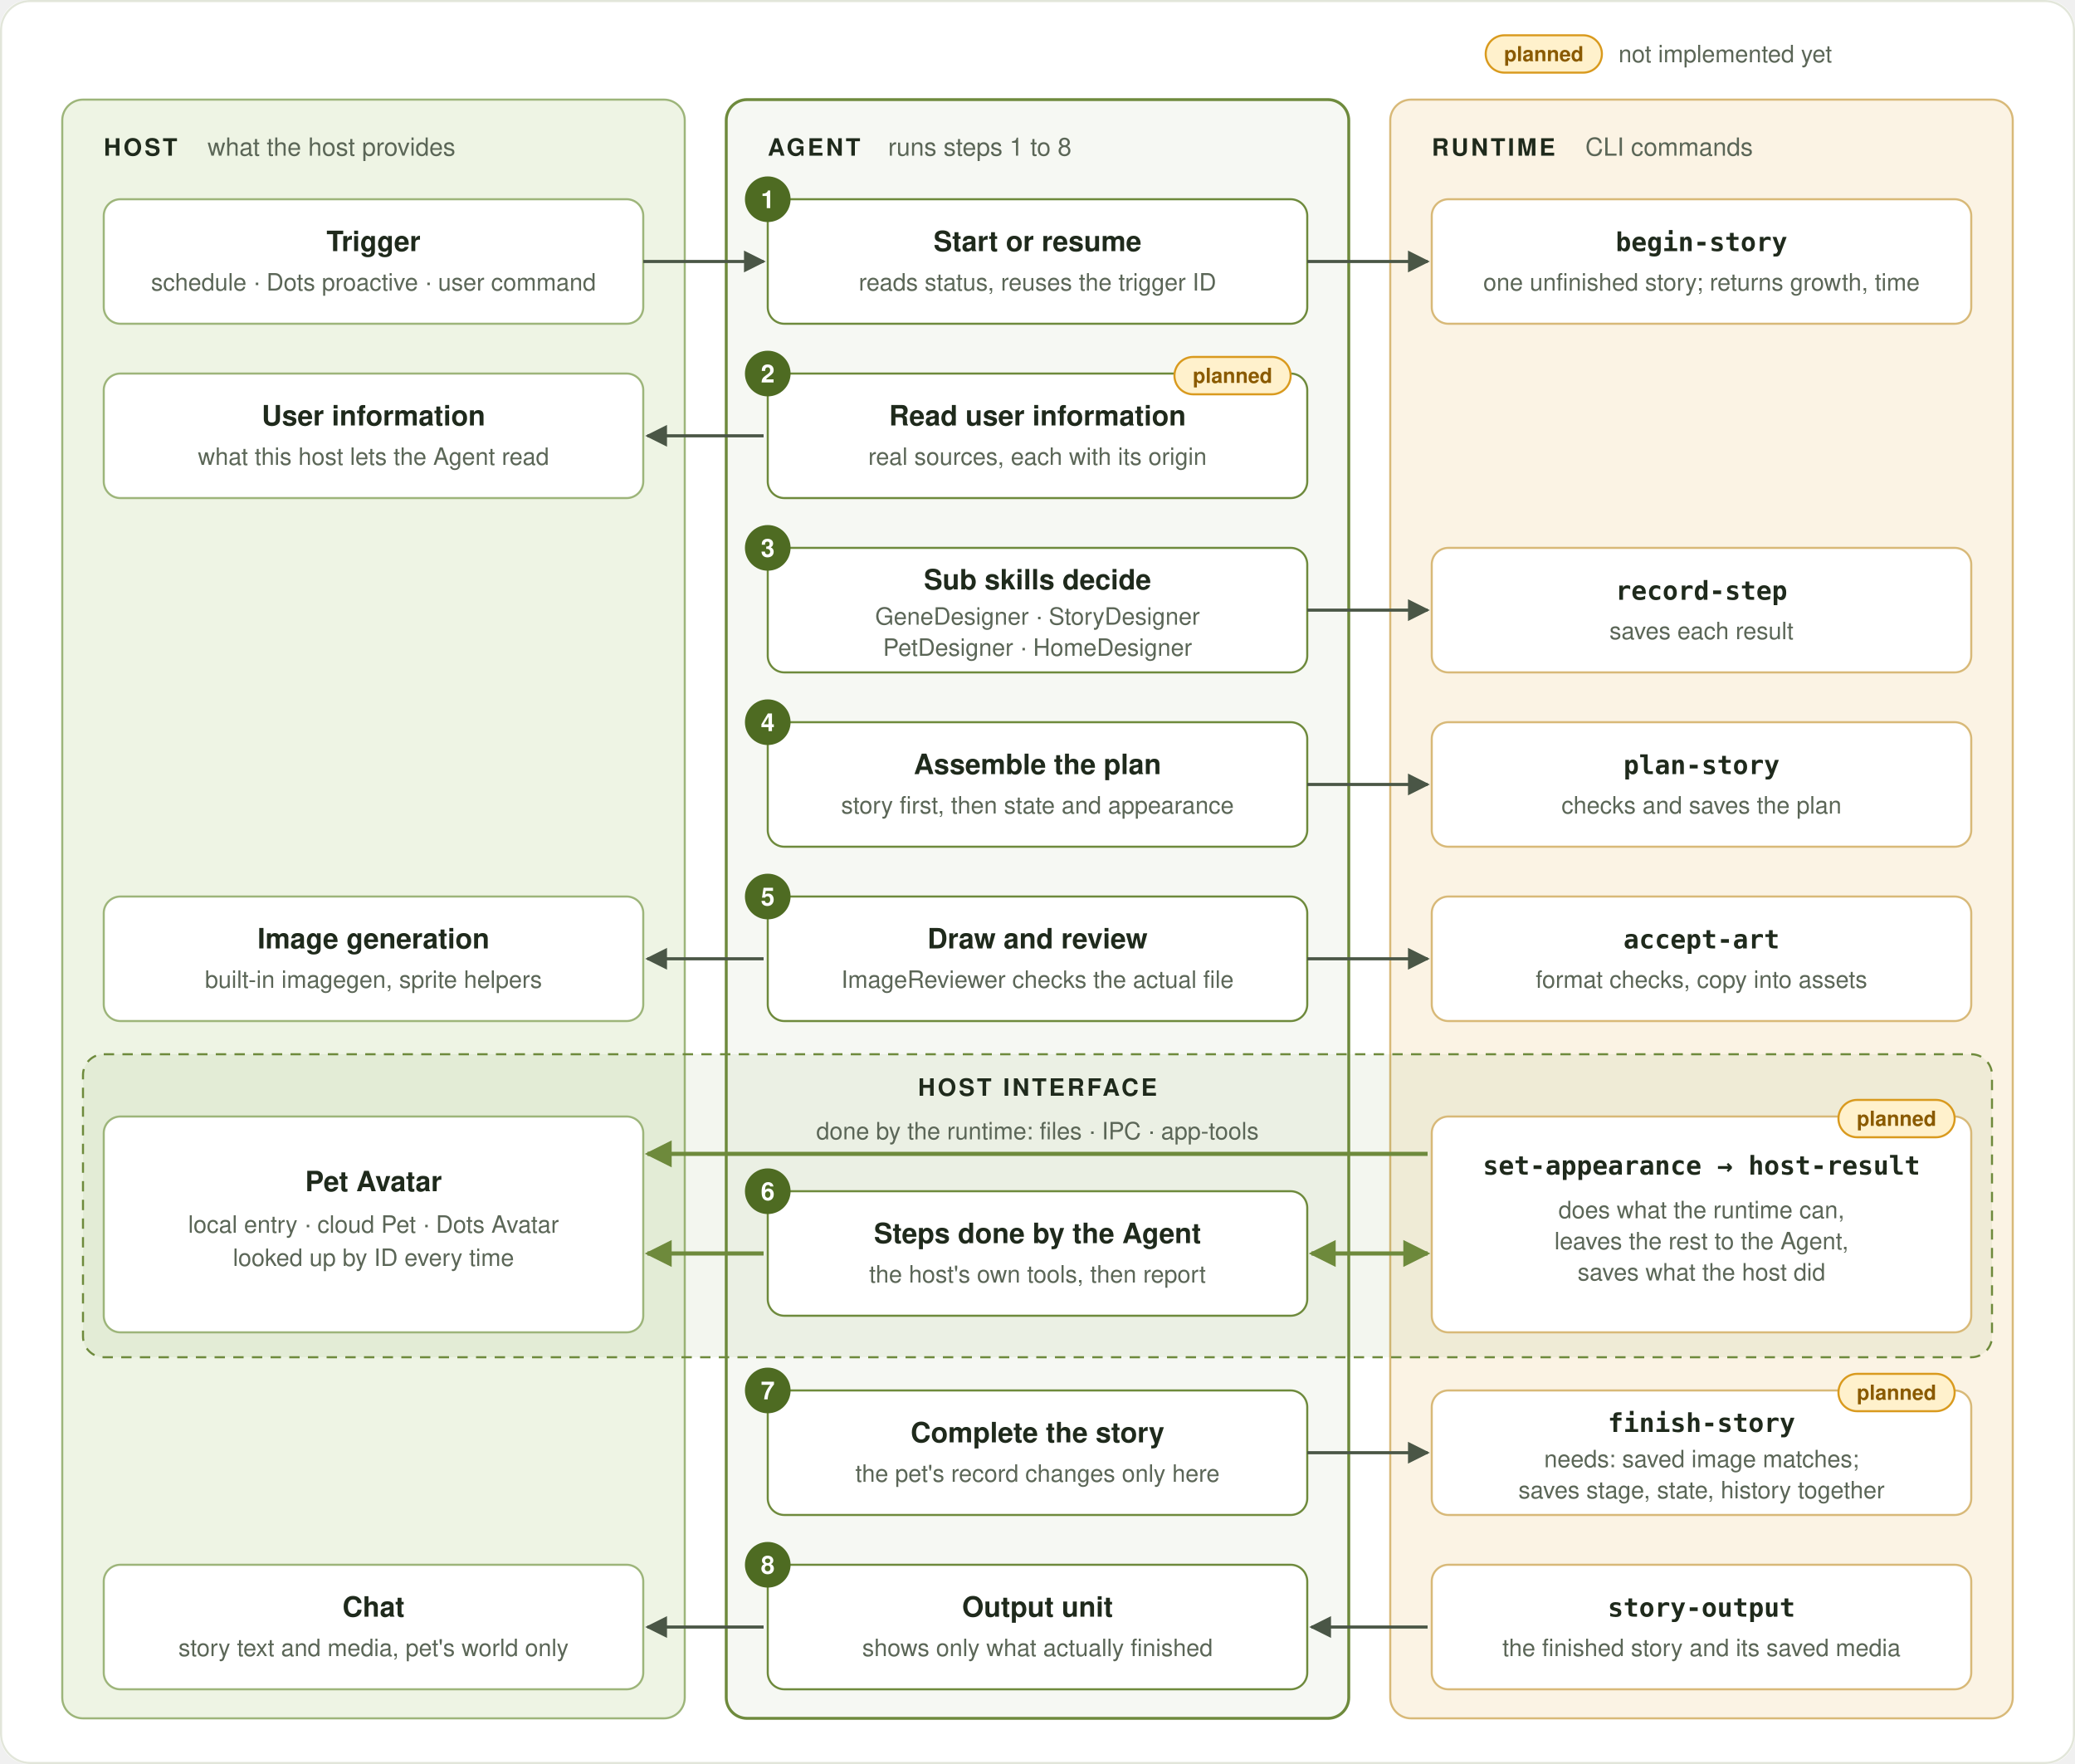
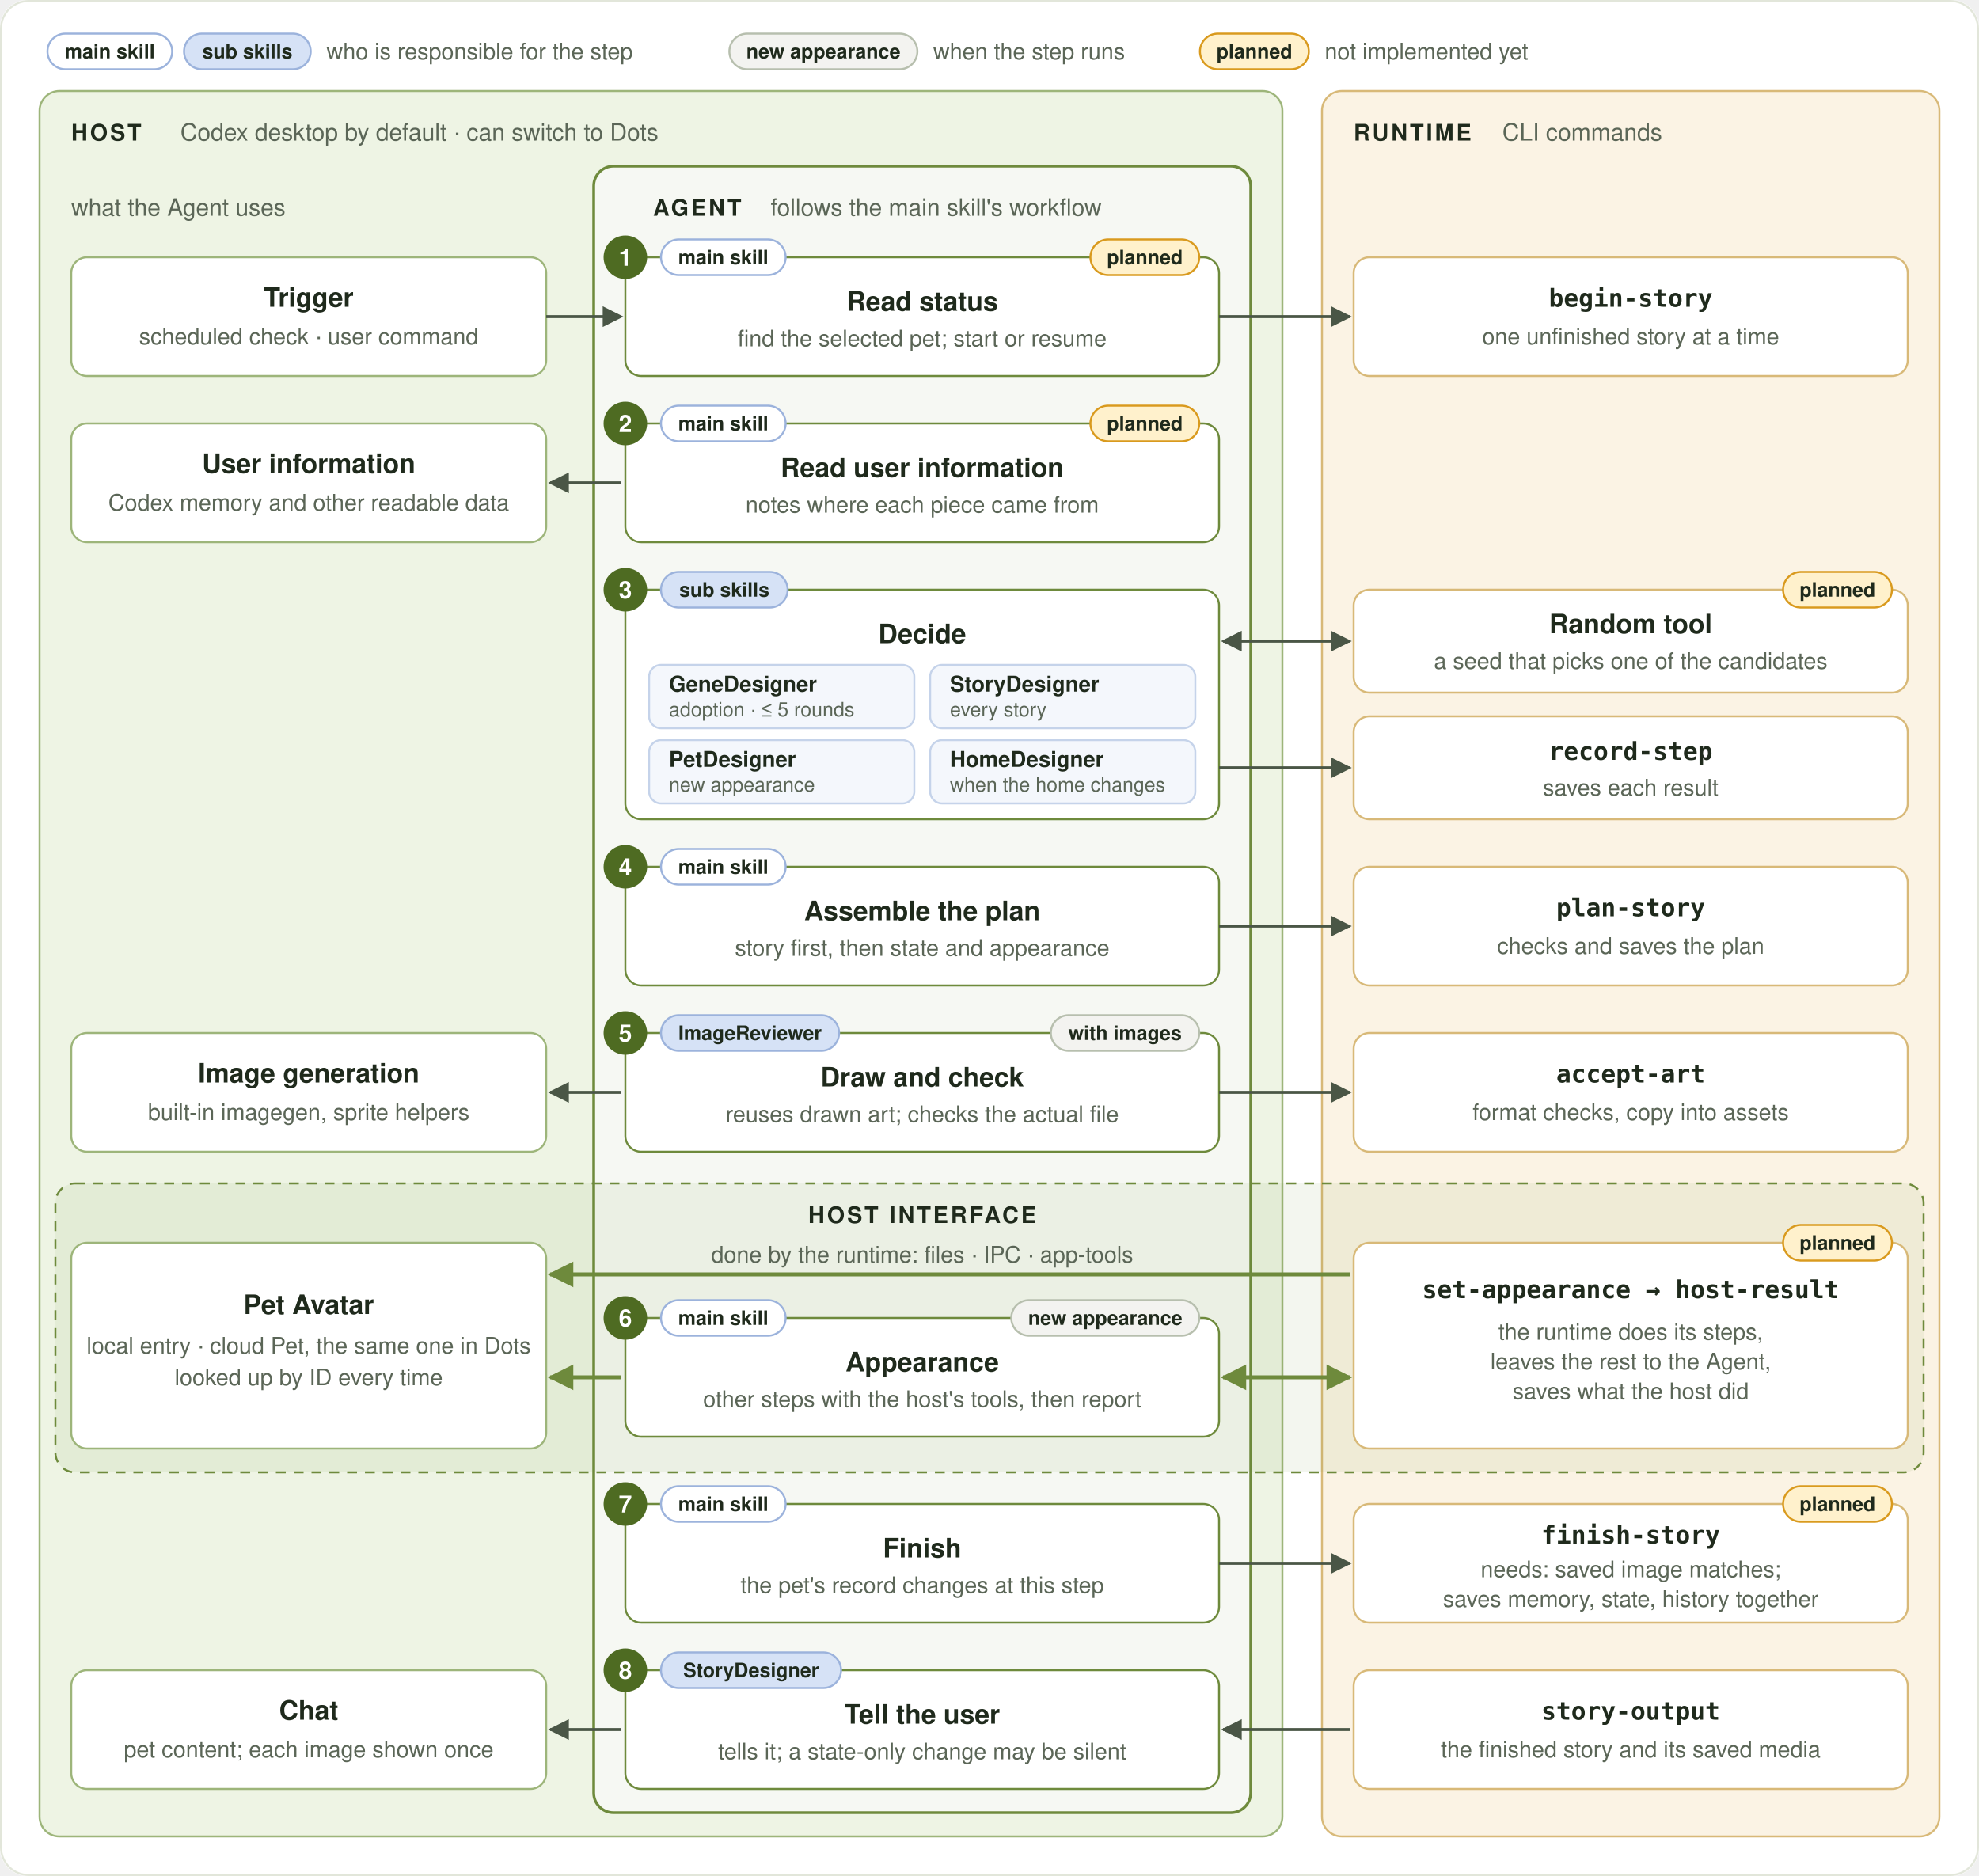
- <svg xmlns="http://www.w3.org/2000/svg" viewBox="0 0 1000 850" role="img" aria-labelledby="t d">
+ <svg xmlns="http://www.w3.org/2000/svg" viewBox="0 0 1000 948" role="img" aria-labelledby="t d">
  <style>
    text { font-family: -apple-system, BlinkMacSystemFont, 'Segoe UI', Helvetica, Arial, sans-serif; fill: #1F2A1C; }
    .layer { font-size: 11.5px; font-weight: 700; letter-spacing: 1.2px; }
    .where { font-size: 12px; fill: #5B6657; }
    .name { font-size: 13.5px; font-weight: 600; }
+     .role { font-size: 11px; font-weight: 600; }
+     .when { font-size: 10px; fill: #5B6657; }
    .cmd { font-family: ui-monospace, SFMono-Regular, Menlo, Consolas, monospace; font-size: 12.5px; font-weight: 600; }
    .sub { font-size: 11.5px; fill: #5B6657; }
    .num { font-size: 12px; font-weight: 700; fill: #FFFFFF; }
-     .pill { font-size: 10px; font-weight: 600; fill: #8A5A00; }
+     .pill { font-size: 10px; font-weight: 600; }
    .flow { stroke: #4A5646; stroke-width: 1.5; fill: none; }
    .port { stroke: #6E8A3C; stroke-width: 2; fill: none; }
-     .row { stroke: #E4E7DE; stroke-width: 1; stroke-dasharray: 3 4; }
  </style>
  <defs>
    <marker id="a" viewBox="0 0 10 10" refX="9" refY="5" markerWidth="7" markerHeight="7" orient="auto-start-reverse">
      <path d="M0 0 10 5 0 10z" fill="#4A5646" />
    </marker>
    <marker id="p" viewBox="0 0 10 10" refX="9" refY="5" markerWidth="6.5" markerHeight="6.5" orient="auto-start-reverse">
      <path d="M0 0 10 5 0 10z" fill="#6E8A3C" />
    </marker>
  </defs>
-   <rect width="1000" height="850" rx="14" fill="#FFFFFF" />
-   <rect x="0.5" y="0.5" width="999" height="849" rx="14" fill="none" stroke="#E2E6DA" />
-   <rect x="30" y="48" width="300" height="780" rx="10" fill="#EEF4E4" stroke="#9DB57A" />
-   <rect x="350" y="48" width="300" height="780" rx="10" fill="#F6F8F3" stroke="#6E8A3C" stroke-width="1.4" />
-   <rect x="670" y="48" width="300" height="780" rx="10" fill="#FBF3E4" stroke="#D8B978" />
-   <text class="layer" x="50" y="75">HOST</text>
-   <text class="where" x="100" y="75">what the host provides</text>
-   <text class="layer" x="370" y="75">AGENT</text>
-   <text class="where" x="428" y="75">runs steps 1 to 8</text>
-   <text class="layer" x="690" y="75">RUNTIME</text>
-   <text class="where" x="764" y="75">CLI commands</text>
-   <rect x="716" y="17" width="56" height="18" rx="9" fill="#FFF1CC" stroke="#D99A1E" />
-   <text class="pill" x="744" y="29.5" text-anchor="middle">planned</text>
-   <text class="sub" x="780" y="30">not implemented yet</text>
-   <rect x="50" y="96" width="260" height="60" rx="8" fill="#FFFFFF" stroke="#9DB57A" />
-   <text class="name" x="180" y="121" text-anchor="middle">Trigger</text>
-   <text class="sub" x="180" y="140" text-anchor="middle">schedule · Dots proactive · user command</text>
-   <rect x="370" y="96" width="260" height="60" rx="8" fill="#FFFFFF" stroke="#6E8A3C" />
-   <text class="name" x="500" y="121" text-anchor="middle">Start or resume</text>
-   <text class="sub" x="500" y="140" text-anchor="middle">reads status, reuses the trigger ID</text>
-   <rect x="690" y="96" width="260" height="60" rx="8" fill="#FFFFFF" stroke="#D8B978" />
-   <text class="cmd" x="820" y="121" text-anchor="middle">begin-story</text>
-   <text class="sub" x="820" y="140" text-anchor="middle">one unfinished story; returns growth, time</text>
-   <path class="flow" d="M310 126H368" marker-end="url(#a)" />
-   <path class="flow" d="M630 126H688" marker-end="url(#a)" />
-   <circle cx="370" cy="96" r="11" fill="#4E6B22" />
-   <text class="num" x="370" y="100.3" text-anchor="middle">1</text>
-   <rect x="50" y="180" width="260" height="60" rx="8" fill="#FFFFFF" stroke="#9DB57A" />
-   <text class="name" x="180" y="205" text-anchor="middle">User information</text>
-   <text class="sub" x="180" y="224" text-anchor="middle">what this host lets the Agent read</text>
-   <rect x="370" y="180" width="260" height="60" rx="8" fill="#FFFFFF" stroke="#6E8A3C" />
-   <text class="name" x="500" y="205" text-anchor="middle">Read user information</text>
-   <text class="sub" x="500" y="224" text-anchor="middle">real sources, each with its origin</text>
-   <rect x="566" y="172" width="56" height="18" rx="9" fill="#FFF1CC" stroke="#D99A1E" />
-   <text class="pill" x="594" y="184.5" text-anchor="middle">planned</text>
-   <path class="flow" d="M368 210H312" marker-end="url(#a)" />
-   <circle cx="370" cy="180" r="11" fill="#4E6B22" />
-   <text class="num" x="370" y="184.3" text-anchor="middle">2</text>
-   <rect x="370" y="264" width="260" height="60" rx="8" fill="#FFFFFF" stroke="#6E8A3C" />
-   <text class="name" x="500" y="284" text-anchor="middle">Sub skills decide</text>
-   <text class="sub" x="500" y="301" text-anchor="middle">GeneDesigner · StoryDesigner</text>
-   <text class="sub" x="500" y="316" text-anchor="middle">PetDesigner · HomeDesigner</text>
-   <rect x="690" y="264" width="260" height="60" rx="8" fill="#FFFFFF" stroke="#D8B978" />
-   <text class="cmd" x="820" y="289" text-anchor="middle">record-step</text>
-   <text class="sub" x="820" y="308" text-anchor="middle">saves each result</text>
-   <path class="flow" d="M630 294H688" marker-end="url(#a)" />
-   <circle cx="370" cy="264" r="11" fill="#4E6B22" />
-   <text class="num" x="370" y="268.3" text-anchor="middle">3</text>
-   <rect x="370" y="348" width="260" height="60" rx="8" fill="#FFFFFF" stroke="#6E8A3C" />
-   <text class="name" x="500" y="373" text-anchor="middle">Assemble the plan</text>
-   <text class="sub" x="500" y="392" text-anchor="middle">story first, then state and appearance</text>
-   <rect x="690" y="348" width="260" height="60" rx="8" fill="#FFFFFF" stroke="#D8B978" />
-   <text class="cmd" x="820" y="373" text-anchor="middle">plan-story</text>
-   <text class="sub" x="820" y="392" text-anchor="middle">checks and saves the plan</text>
-   <path class="flow" d="M630 378H688" marker-end="url(#a)" />
-   <circle cx="370" cy="348" r="11" fill="#4E6B22" />
-   <text class="num" x="370" y="352.3" text-anchor="middle">4</text>
-   <rect x="50" y="432" width="260" height="60" rx="8" fill="#FFFFFF" stroke="#9DB57A" />
-   <text class="name" x="180" y="457" text-anchor="middle">Image generation</text>
-   <text class="sub" x="180" y="476" text-anchor="middle">built-in imagegen, sprite helpers</text>
-   <rect x="370" y="432" width="260" height="60" rx="8" fill="#FFFFFF" stroke="#6E8A3C" />
-   <text class="name" x="500" y="457" text-anchor="middle">Draw and review</text>
-   <text class="sub" x="500" y="476" text-anchor="middle">ImageReviewer checks the actual file</text>
-   <rect x="690" y="432" width="260" height="60" rx="8" fill="#FFFFFF" stroke="#D8B978" />
-   <text class="cmd" x="820" y="457" text-anchor="middle">accept-art</text>
-   <text class="sub" x="820" y="476" text-anchor="middle">format checks, copy into assets</text>
-   <path class="flow" d="M368 462H312" marker-end="url(#a)" />
-   <path class="flow" d="M630 462H688" marker-end="url(#a)" />
-   <circle cx="370" cy="432" r="11" fill="#4E6B22" />
-   <text class="num" x="370" y="436.3" text-anchor="middle">5</text>
-   <rect x="40" y="508" width="920" height="146" rx="10" fill="#6E8A3C" fill-opacity="0.08" stroke="#6E8A3C" stroke-dasharray="5 4" />
-   <text class="layer" x="500" y="528" text-anchor="middle" fill="#4E6B22">HOST INTERFACE</text>
-   <rect x="50" y="538" width="260" height="104" rx="8" fill="#FFFFFF" stroke="#9DB57A" />
-   <text class="name" x="180" y="574" text-anchor="middle">Pet Avatar</text>
-   <text class="sub" x="180" y="594" text-anchor="middle">local entry · cloud Pet · Dots Avatar</text>
-   <text class="sub" x="180" y="610" text-anchor="middle">looked up by ID every time</text>
-   <rect x="690" y="538" width="260" height="104" rx="8" fill="#FFFFFF" stroke="#D8B978" />
-   <text class="cmd" x="820" y="566" text-anchor="middle">set-appearance → host-result</text>
-   <text class="sub" x="820" y="587" text-anchor="middle">does what the runtime can,</text>
-   <text class="sub" x="820" y="602" text-anchor="middle">leaves the rest to the Agent,</text>
-   <text class="sub" x="820" y="617" text-anchor="middle">saves what the host did</text>
-   <rect x="886" y="530" width="56" height="18" rx="9" fill="#FFF1CC" stroke="#D99A1E" />
-   <text class="pill" x="914" y="542.5" text-anchor="middle">planned</text>
-   <path class="port" d="M688 556H312" marker-end="url(#p)" />
-   <text class="sub" x="500" y="549" text-anchor="middle" fill="#4E6B22">done by the runtime: files · IPC · app-tools</text>
-   <rect x="370" y="574" width="260" height="60" rx="8" fill="#FFFFFF" stroke="#6E8A3C" />
-   <text class="name" x="500" y="599" text-anchor="middle">Steps done by the Agent</text>
-   <text class="sub" x="500" y="618" text-anchor="middle">the host's own tools, then report</text>
-   <path class="port" d="M688 604H632" marker-start="url(#p)" marker-end="url(#p)" />
-   <path class="port" d="M368 604H312" marker-end="url(#p)" />
-   <circle cx="370" cy="574" r="11" fill="#4E6B22" />
-   <text class="num" x="370" y="578.3" text-anchor="middle">6</text>
-   <rect x="370" y="670" width="260" height="60" rx="8" fill="#FFFFFF" stroke="#6E8A3C" />
-   <text class="name" x="500" y="695" text-anchor="middle">Complete the story</text>
-   <text class="sub" x="500" y="714" text-anchor="middle">the pet's record changes only here</text>
-   <rect x="690" y="670" width="260" height="60" rx="8" fill="#FFFFFF" stroke="#D8B978" />
-   <text class="cmd" x="820" y="690" text-anchor="middle">finish-story</text>
-   <text class="sub" x="820" y="707" text-anchor="middle">needs: saved image matches;</text>
-   <text class="sub" x="820" y="722" text-anchor="middle">saves stage, state, history together</text>
-   <rect x="886" y="662" width="56" height="18" rx="9" fill="#FFF1CC" stroke="#D99A1E" />
-   <text class="pill" x="914" y="674.5" text-anchor="middle">planned</text>
-   <path class="flow" d="M630 700H688" marker-end="url(#a)" />
-   <circle cx="370" cy="670" r="11" fill="#4E6B22" />
-   <text class="num" x="370" y="674.3" text-anchor="middle">7</text>
-   <rect x="50" y="754" width="260" height="60" rx="8" fill="#FFFFFF" stroke="#9DB57A" />
-   <text class="name" x="180" y="779" text-anchor="middle">Chat</text>
-   <text class="sub" x="180" y="798" text-anchor="middle">story text and media, pet's world only</text>
-   <rect x="370" y="754" width="260" height="60" rx="8" fill="#FFFFFF" stroke="#6E8A3C" />
-   <text class="name" x="500" y="779" text-anchor="middle">Output unit</text>
-   <text class="sub" x="500" y="798" text-anchor="middle">shows only what actually finished</text>
-   <rect x="690" y="754" width="260" height="60" rx="8" fill="#FFFFFF" stroke="#D8B978" />
-   <text class="cmd" x="820" y="779" text-anchor="middle">story-output</text>
-   <text class="sub" x="820" y="798" text-anchor="middle">the finished story and its saved media</text>
-   <path class="flow" d="M368 784H312" marker-end="url(#a)" />
-   <path class="flow" d="M688 784H632" marker-end="url(#a)" />
-   <circle cx="370" cy="754" r="11" fill="#4E6B22" />
-   <text class="num" x="370" y="758.3" text-anchor="middle">8</text>
+   <rect width="1000" height="948" rx="14" fill="#FFFFFF" />
+   <rect x="0.5" y="0.5" width="999" height="947" rx="14" fill="none" stroke="#E2E6DA" />
+   <rect x="24" y="17" width="63" height="18" rx="9" fill="#FFFFFF" stroke="#9CB3DC" />
+   <text class="pill" x="55.5" y="29.5" text-anchor="middle" fill="#2F4A7A">main skill</text>
+   <rect x="93" y="17" width="64" height="18" rx="9" fill="#D6E2F6" stroke="#9CB3DC" />
+   <text class="pill" x="125" y="29.5" text-anchor="middle" fill="#2F4A7A">sub skills</text>
+   <text class="sub" x="165" y="30">who is responsible for the step</text>
+   <rect x="368.56" y="17" width="95" height="18" rx="9" fill="#F3F3F0" stroke="#B7BFAE" />
+   <text class="pill" x="416.06" y="29.5" text-anchor="middle" fill="#4A5646">new appearance</text>
+   <text class="sub" x="471.56" y="30">when the step runs</text>
+   <rect x="606.35" y="17" width="55" height="18" rx="9" fill="#FFF1CC" stroke="#D99A1E" />
+   <text class="pill" x="633.85" y="29.5" text-anchor="middle" fill="#8A5A00">planned</text>
+   <text class="sub" x="669.35" y="30">not implemented yet</text>
+   <rect x="20" y="46" width="628" height="882" rx="10" fill="#EEF4E4" stroke="#9DB57A" />
+   <text class="layer" x="36" y="71">HOST</text>
+   <text class="where" x="91.12" y="71">Codex desktop by default · can switch to Dots</text>
+   <text class="where" x="36" y="109">what the Agent uses</text>
+   <rect x="300" y="84" width="332" height="832" rx="10" fill="#F6F8F3" stroke="#6E8A3C" stroke-width="1.4" />
+   <text class="layer" x="330" y="109">AGENT</text>
+   <text class="where" x="389.4" y="109">follows the main skill's workflow</text>
+   <rect x="668" y="46" width="312" height="882" rx="10" fill="#FBF3E4" stroke="#D8B978" />
+   <text class="layer" x="684" y="71">RUNTIME</text>
+   <text class="where" x="759.13" y="71">CLI commands</text>
+   <rect x="36" y="130" width="240" height="60" rx="8" fill="#FFFFFF" stroke="#9DB57A" />
+   <text class="name" x="156" y="155" text-anchor="middle">Trigger</text>
+   <text class="sub" x="156" y="174" text-anchor="middle">scheduled check · user command</text>
+   <rect x="316" y="130" width="300" height="60" rx="8" fill="#FFFFFF" stroke="#6E8A3C" />
+   <text class="name" x="466" y="157" text-anchor="middle">Read status</text>
+   <text class="sub" x="466" y="175" text-anchor="middle">find the selected pet; start or resume</text>
+   <rect x="551" y="121" width="55" height="18" rx="9" fill="#FFF1CC" stroke="#D99A1E" />
+   <text class="pill" x="578.5" y="133.5" text-anchor="middle" fill="#8A5A00">planned</text>
+   <rect x="334" y="121" width="63" height="18" rx="9" fill="#FFFFFF" stroke="#9CB3DC" />
+   <text class="pill" x="365.5" y="133.5" text-anchor="middle" fill="#2F4A7A">main skill</text>
+   <circle cx="316" cy="130" r="11" fill="#4E6B22" />
+   <text class="num" x="316" y="134.3" text-anchor="middle">1</text>
+   <rect x="684" y="130" width="280" height="60" rx="8" fill="#FFFFFF" stroke="#D8B978" />
+   <text class="cmd" x="824" y="155" text-anchor="middle">begin-story</text>
+   <text class="sub" x="824" y="174" text-anchor="middle">one unfinished story at a time</text>
+   <path class="flow" d="M276 160H314" marker-end="url(#a)" />
+   <path class="flow" d="M616 160H682" marker-end="url(#a)" />
+   <rect x="36" y="214" width="240" height="60" rx="8" fill="#FFFFFF" stroke="#9DB57A" />
+   <text class="name" x="156" y="239" text-anchor="middle">User information</text>
+   <text class="sub" x="156" y="258" text-anchor="middle">Codex memory and other readable data</text>
+   <rect x="316" y="214" width="300" height="60" rx="8" fill="#FFFFFF" stroke="#6E8A3C" />
+   <text class="name" x="466" y="241" text-anchor="middle">Read user information</text>
+   <text class="sub" x="466" y="259" text-anchor="middle">notes where each piece came from</text>
+   <rect x="334" y="205" width="63" height="18" rx="9" fill="#FFFFFF" stroke="#9CB3DC" />
+   <text class="pill" x="365.5" y="217.5" text-anchor="middle" fill="#2F4A7A">main skill</text>
+   <rect x="551" y="205" width="55" height="18" rx="9" fill="#FFF1CC" stroke="#D99A1E" />
+   <text class="pill" x="578.5" y="217.5" text-anchor="middle" fill="#8A5A00">planned</text>
+   <circle cx="316" cy="214" r="11" fill="#4E6B22" />
+   <text class="num" x="316" y="218.3" text-anchor="middle">2</text>
+   <path class="flow" d="M314 244H278" marker-end="url(#a)" />
+   <rect x="316" y="298" width="300" height="116" rx="8" fill="#FFFFFF" stroke="#6E8A3C" />
+   <text class="name" x="466" y="325" text-anchor="middle">Decide</text>
+   <rect x="334" y="289" width="64" height="18" rx="9" fill="#D6E2F6" stroke="#9CB3DC" />
+   <text class="pill" x="366" y="301.5" text-anchor="middle" fill="#2F4A7A">sub skills</text>
+   <circle cx="316" cy="298" r="11" fill="#4E6B22" />
+   <text class="num" x="316" y="302.3" text-anchor="middle">3</text>
+   <rect x="328" y="336" width="134" height="32" rx="6" fill="#F4F7FC" stroke="#C5D3EA" />
+   <text class="role" x="338" y="349.5">GeneDesigner</text>
+   <text class="when" x="338" y="362">adoption · ≤ 5 rounds</text>
+   <rect x="470" y="336" width="134" height="32" rx="6" fill="#F4F7FC" stroke="#C5D3EA" />
+   <text class="role" x="480" y="349.5">StoryDesigner</text>
+   <text class="when" x="480" y="362">every story</text>
+   <rect x="328" y="374" width="134" height="32" rx="6" fill="#F4F7FC" stroke="#C5D3EA" />
+   <text class="role" x="338" y="387.5">PetDesigner</text>
+   <text class="when" x="338" y="400">new appearance</text>
+   <rect x="470" y="374" width="134" height="32" rx="6" fill="#F4F7FC" stroke="#C5D3EA" />
+   <text class="role" x="480" y="387.5">HomeDesigner</text>
+   <text class="when" x="480" y="400">when the home changes</text>
+   <rect x="684" y="298" width="280" height="52" rx="8" fill="#FFFFFF" stroke="#D8B978" />
+   <text class="name" x="824" y="320" text-anchor="middle">Random tool</text>
+   <text class="sub" x="824" y="338" text-anchor="middle">a seed that picks one of the candidates</text>
+   <rect x="901" y="289" width="55" height="18" rx="9" fill="#FFF1CC" stroke="#D99A1E" />
+   <text class="pill" x="928.5" y="301.5" text-anchor="middle" fill="#8A5A00">planned</text>
+   <path class="flow" d="M618 324H682" marker-start="url(#a)" marker-end="url(#a)" />
+   <rect x="684" y="362" width="280" height="52" rx="8" fill="#FFFFFF" stroke="#D8B978" />
+   <text class="cmd" x="824" y="384" text-anchor="middle">record-step</text>
+   <text class="sub" x="824" y="402" text-anchor="middle">saves each result</text>
+   <path class="flow" d="M616 388H682" marker-end="url(#a)" />
+   <rect x="316" y="438" width="300" height="60" rx="8" fill="#FFFFFF" stroke="#6E8A3C" />
+   <text class="name" x="466" y="465" text-anchor="middle">Assemble the plan</text>
+   <text class="sub" x="466" y="483" text-anchor="middle">story first, then state and appearance</text>
+   <rect x="334" y="429" width="63" height="18" rx="9" fill="#FFFFFF" stroke="#9CB3DC" />
+   <text class="pill" x="365.5" y="441.5" text-anchor="middle" fill="#2F4A7A">main skill</text>
+   <circle cx="316" cy="438" r="11" fill="#4E6B22" />
+   <text class="num" x="316" y="442.3" text-anchor="middle">4</text>
+   <rect x="684" y="438" width="280" height="60" rx="8" fill="#FFFFFF" stroke="#D8B978" />
+   <text class="cmd" x="824" y="463" text-anchor="middle">plan-story</text>
+   <text class="sub" x="824" y="482" text-anchor="middle">checks and saves the plan</text>
+   <path class="flow" d="M616 468H682" marker-end="url(#a)" />
+   <rect x="36" y="522" width="240" height="60" rx="8" fill="#FFFFFF" stroke="#9DB57A" />
+   <text class="name" x="156" y="547" text-anchor="middle">Image generation</text>
+   <text class="sub" x="156" y="566" text-anchor="middle">built-in imagegen, sprite helpers</text>
+   <rect x="316" y="522" width="300" height="60" rx="8" fill="#FFFFFF" stroke="#6E8A3C" />
+   <text class="name" x="466" y="549" text-anchor="middle">Draw and check</text>
+   <text class="sub" x="466" y="567" text-anchor="middle">reuses drawn art; checks the actual file</text>
+   <rect x="334" y="513" width="90" height="18" rx="9" fill="#D6E2F6" stroke="#9CB3DC" />
+   <text class="pill" x="379" y="525.5" text-anchor="middle" fill="#2F4A7A">ImageReviewer</text>
+   <rect x="531" y="513" width="75" height="18" rx="9" fill="#F3F3F0" stroke="#B7BFAE" />
+   <text class="pill" x="568.5" y="525.5" text-anchor="middle" fill="#4A5646">with images</text>
+   <circle cx="316" cy="522" r="11" fill="#4E6B22" />
+   <text class="num" x="316" y="526.3" text-anchor="middle">5</text>
+   <rect x="684" y="522" width="280" height="60" rx="8" fill="#FFFFFF" stroke="#D8B978" />
+   <text class="cmd" x="824" y="547" text-anchor="middle">accept-art</text>
+   <text class="sub" x="824" y="566" text-anchor="middle">format checks, copy into assets</text>
+   <path class="flow" d="M314 552H278" marker-end="url(#a)" />
+   <path class="flow" d="M616 552H682" marker-end="url(#a)" />
+   <rect x="28" y="598" width="944" height="146" rx="10" fill="#6E8A3C" fill-opacity="0.08" stroke="#6E8A3C" stroke-dasharray="5 4" />
+   <text class="layer" x="466" y="618" text-anchor="middle" fill="#4E6B22">HOST INTERFACE</text>
+   <rect x="36" y="628" width="240" height="104" rx="8" fill="#FFFFFF" stroke="#9DB57A" />
+   <text class="name" x="156" y="664" text-anchor="middle">Pet Avatar</text>
+   <text class="sub" x="156" y="684" text-anchor="middle">local entry · cloud Pet, the same one in Dots</text>
+   <text class="sub" x="156" y="700" text-anchor="middle">looked up by ID every time</text>
+   <rect x="684" y="628" width="280" height="104" rx="8" fill="#FFFFFF" stroke="#D8B978" />
+   <text class="cmd" x="824" y="656" text-anchor="middle">set-appearance → host-result</text>
+   <text class="sub" x="824" y="677" text-anchor="middle">the runtime does its steps,</text>
+   <text class="sub" x="824" y="692" text-anchor="middle">leaves the rest to the Agent,</text>
+   <text class="sub" x="824" y="707" text-anchor="middle">saves what the host did</text>
+   <rect x="901" y="619" width="55" height="18" rx="9" fill="#FFF1CC" stroke="#D99A1E" />
+   <text class="pill" x="928.5" y="631.5" text-anchor="middle" fill="#8A5A00">planned</text>
+   <path class="port" d="M682 644H278" marker-end="url(#p)" />
+   <text class="sub" x="466" y="638" text-anchor="middle" fill="#4E6B22">done by the runtime: files · IPC · app-tools</text>
+   <rect x="316" y="666" width="300" height="60" rx="8" fill="#FFFFFF" stroke="#6E8A3C" />
+   <text class="name" x="466" y="693" text-anchor="middle">Appearance</text>
+   <text class="sub" x="466" y="711" text-anchor="middle">other steps with the host's tools, then report</text>
+   <rect x="334" y="657" width="63" height="18" rx="9" fill="#FFFFFF" stroke="#9CB3DC" />
+   <text class="pill" x="365.5" y="669.5" text-anchor="middle" fill="#2F4A7A">main skill</text>
+   <rect x="511" y="657" width="95" height="18" rx="9" fill="#F3F3F0" stroke="#B7BFAE" />
+   <text class="pill" x="558.5" y="669.5" text-anchor="middle" fill="#4A5646">new appearance</text>
+   <circle cx="316" cy="666" r="11" fill="#4E6B22" />
+   <text class="num" x="316" y="670.3" text-anchor="middle">6</text>
+   <path class="port" d="M682 696H618" marker-start="url(#p)" marker-end="url(#p)" />
+   <path class="port" d="M314 696H278" marker-end="url(#p)" />
+   <rect x="316" y="760" width="300" height="60" rx="8" fill="#FFFFFF" stroke="#6E8A3C" />
+   <text class="name" x="466" y="787" text-anchor="middle">Finish</text>
+   <text class="sub" x="466" y="805" text-anchor="middle">the pet's record changes at this step</text>
+   <rect x="334" y="751" width="63" height="18" rx="9" fill="#FFFFFF" stroke="#9CB3DC" />
+   <text class="pill" x="365.5" y="763.5" text-anchor="middle" fill="#2F4A7A">main skill</text>
+   <circle cx="316" cy="760" r="11" fill="#4E6B22" />
+   <text class="num" x="316" y="764.3" text-anchor="middle">7</text>
+   <rect x="684" y="760" width="280" height="60" rx="8" fill="#FFFFFF" stroke="#D8B978" />
+   <text class="cmd" x="824" y="780" text-anchor="middle">finish-story</text>
+   <text class="sub" x="824" y="797" text-anchor="middle">needs: saved image matches;</text>
+   <text class="sub" x="824" y="812" text-anchor="middle">saves memory, state, history together</text>
+   <rect x="901" y="751" width="55" height="18" rx="9" fill="#FFF1CC" stroke="#D99A1E" />
+   <text class="pill" x="928.5" y="763.5" text-anchor="middle" fill="#8A5A00">planned</text>
+   <path class="flow" d="M616 790H682" marker-end="url(#a)" />
+   <rect x="36" y="844" width="240" height="60" rx="8" fill="#FFFFFF" stroke="#9DB57A" />
+   <text class="name" x="156" y="869" text-anchor="middle">Chat</text>
+   <text class="sub" x="156" y="888" text-anchor="middle">pet content; each image shown once</text>
+   <rect x="316" y="844" width="300" height="60" rx="8" fill="#FFFFFF" stroke="#6E8A3C" />
+   <text class="name" x="466" y="871" text-anchor="middle">Tell the user</text>
+   <text class="sub" x="466" y="889" text-anchor="middle">tells it; a state-only change may be silent</text>
+   <rect x="334" y="835" width="91" height="18" rx="9" fill="#D6E2F6" stroke="#9CB3DC" />
+   <text class="pill" x="379.5" y="847.5" text-anchor="middle" fill="#2F4A7A">StoryDesigner</text>
+   <circle cx="316" cy="844" r="11" fill="#4E6B22" />
+   <text class="num" x="316" y="848.3" text-anchor="middle">8</text>
+   <rect x="684" y="844" width="280" height="60" rx="8" fill="#FFFFFF" stroke="#D8B978" />
+   <text class="cmd" x="824" y="869" text-anchor="middle">story-output</text>
+   <text class="sub" x="824" y="888" text-anchor="middle">the finished story and its saved media</text>
+   <path class="flow" d="M682 874H618" marker-end="url(#a)" />
+   <path class="flow" d="M314 874H278" marker-end="url(#a)" />
</svg>
